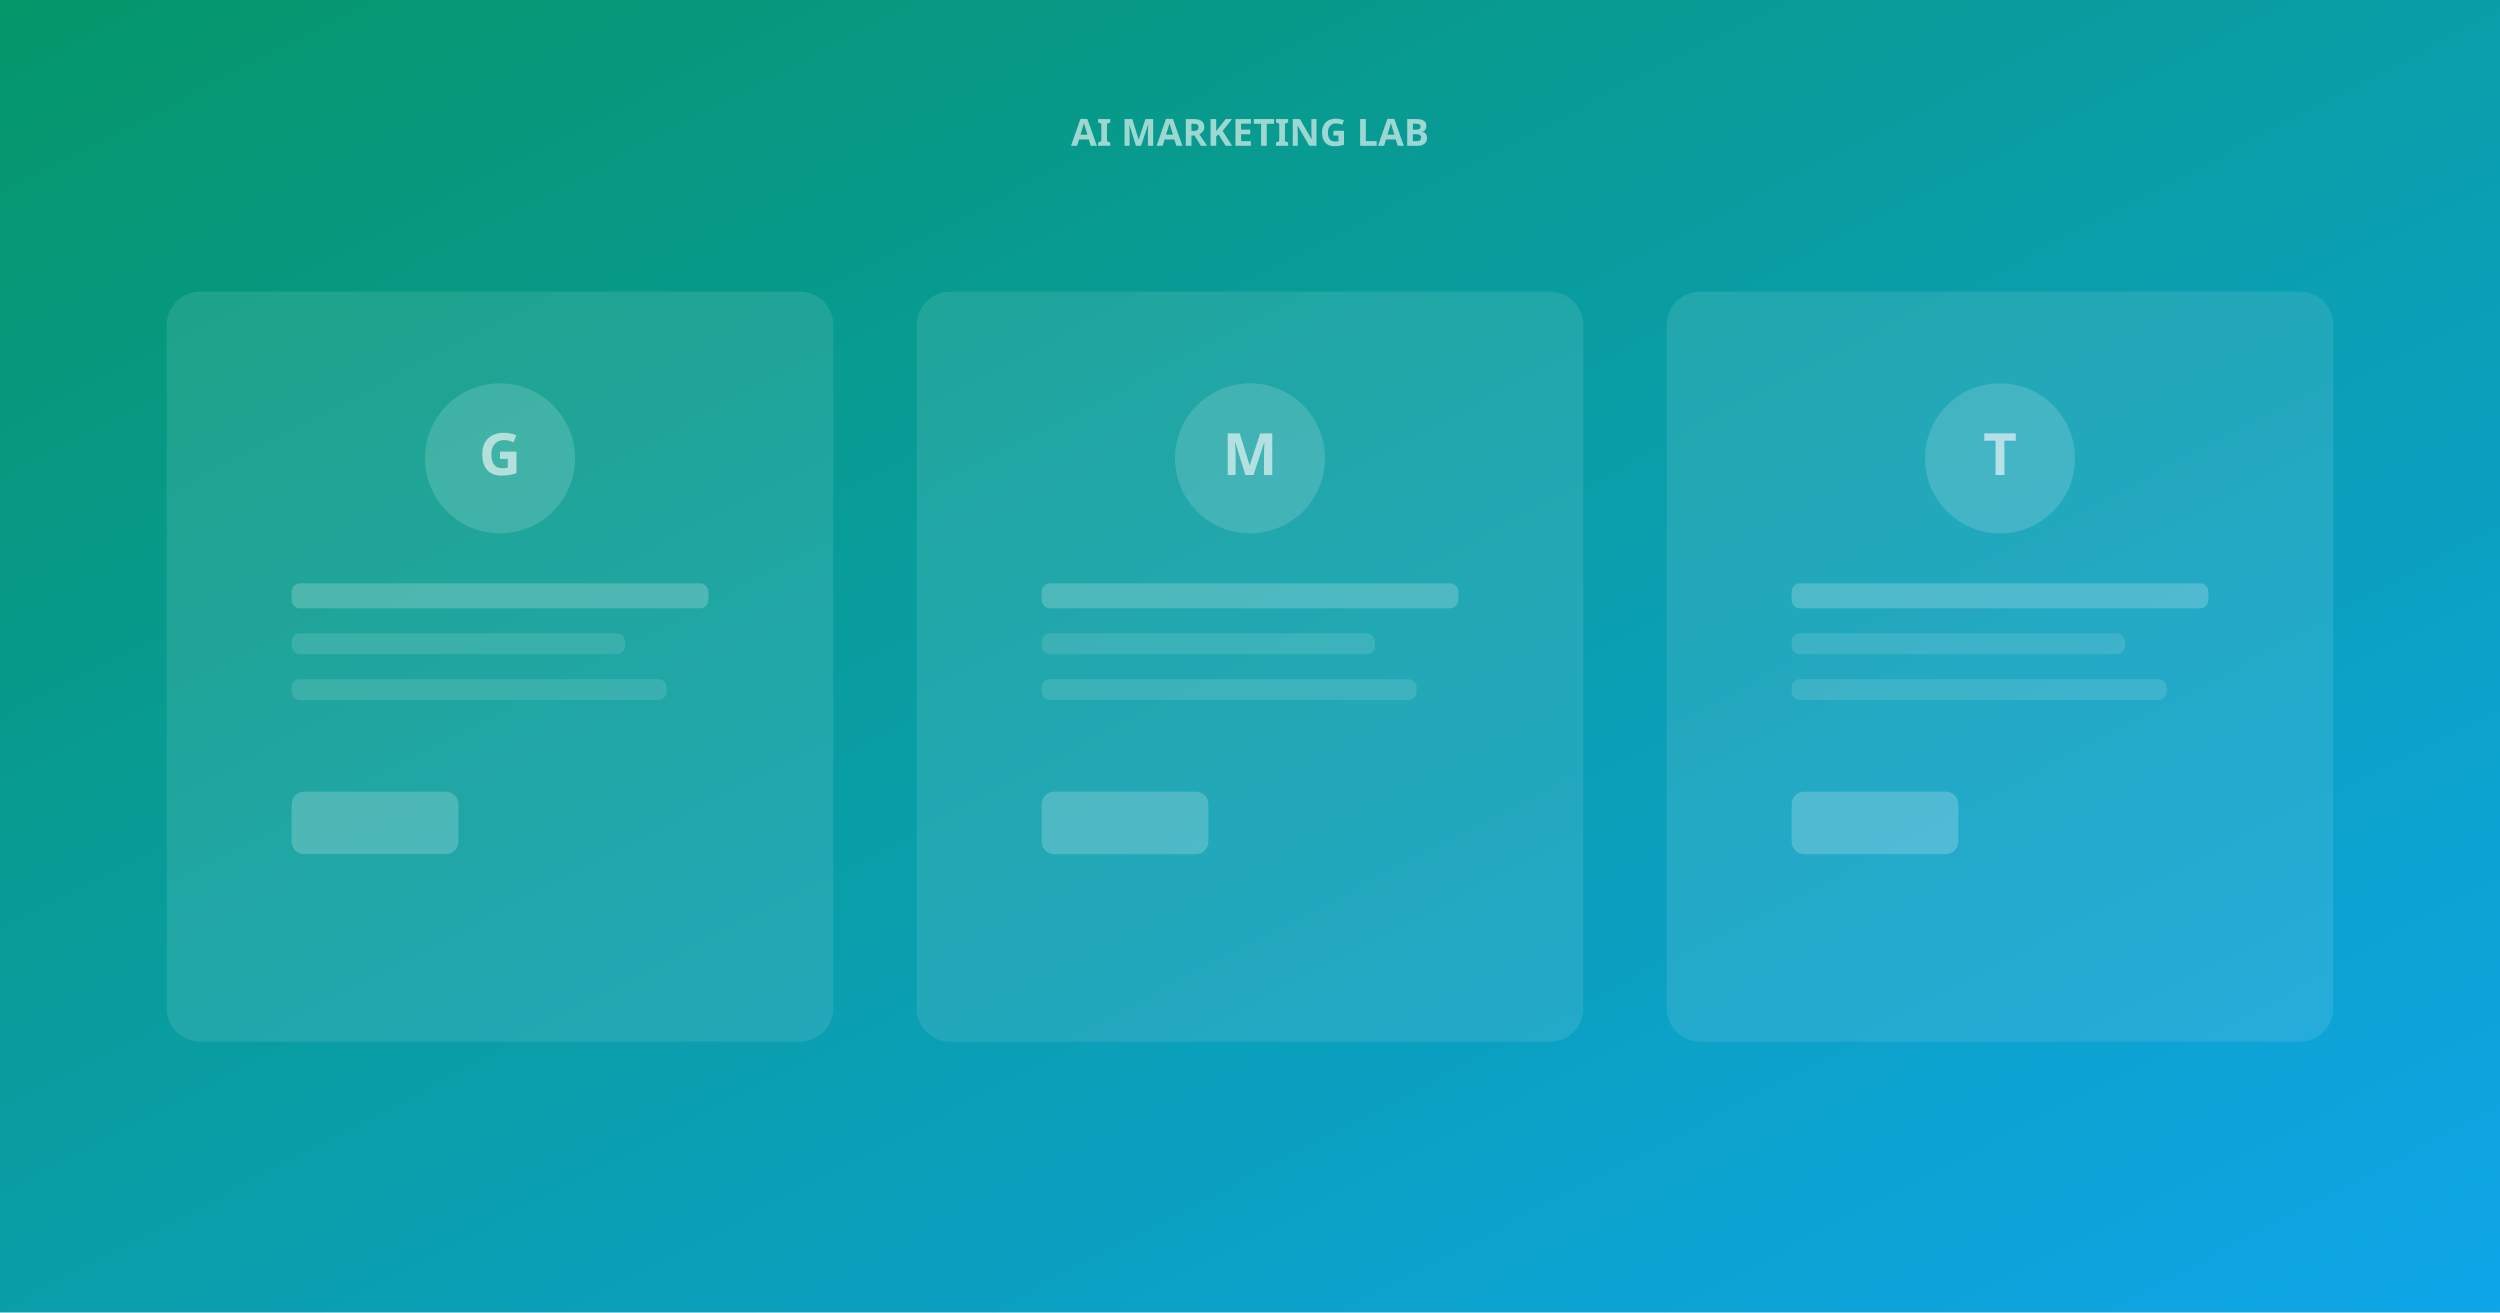
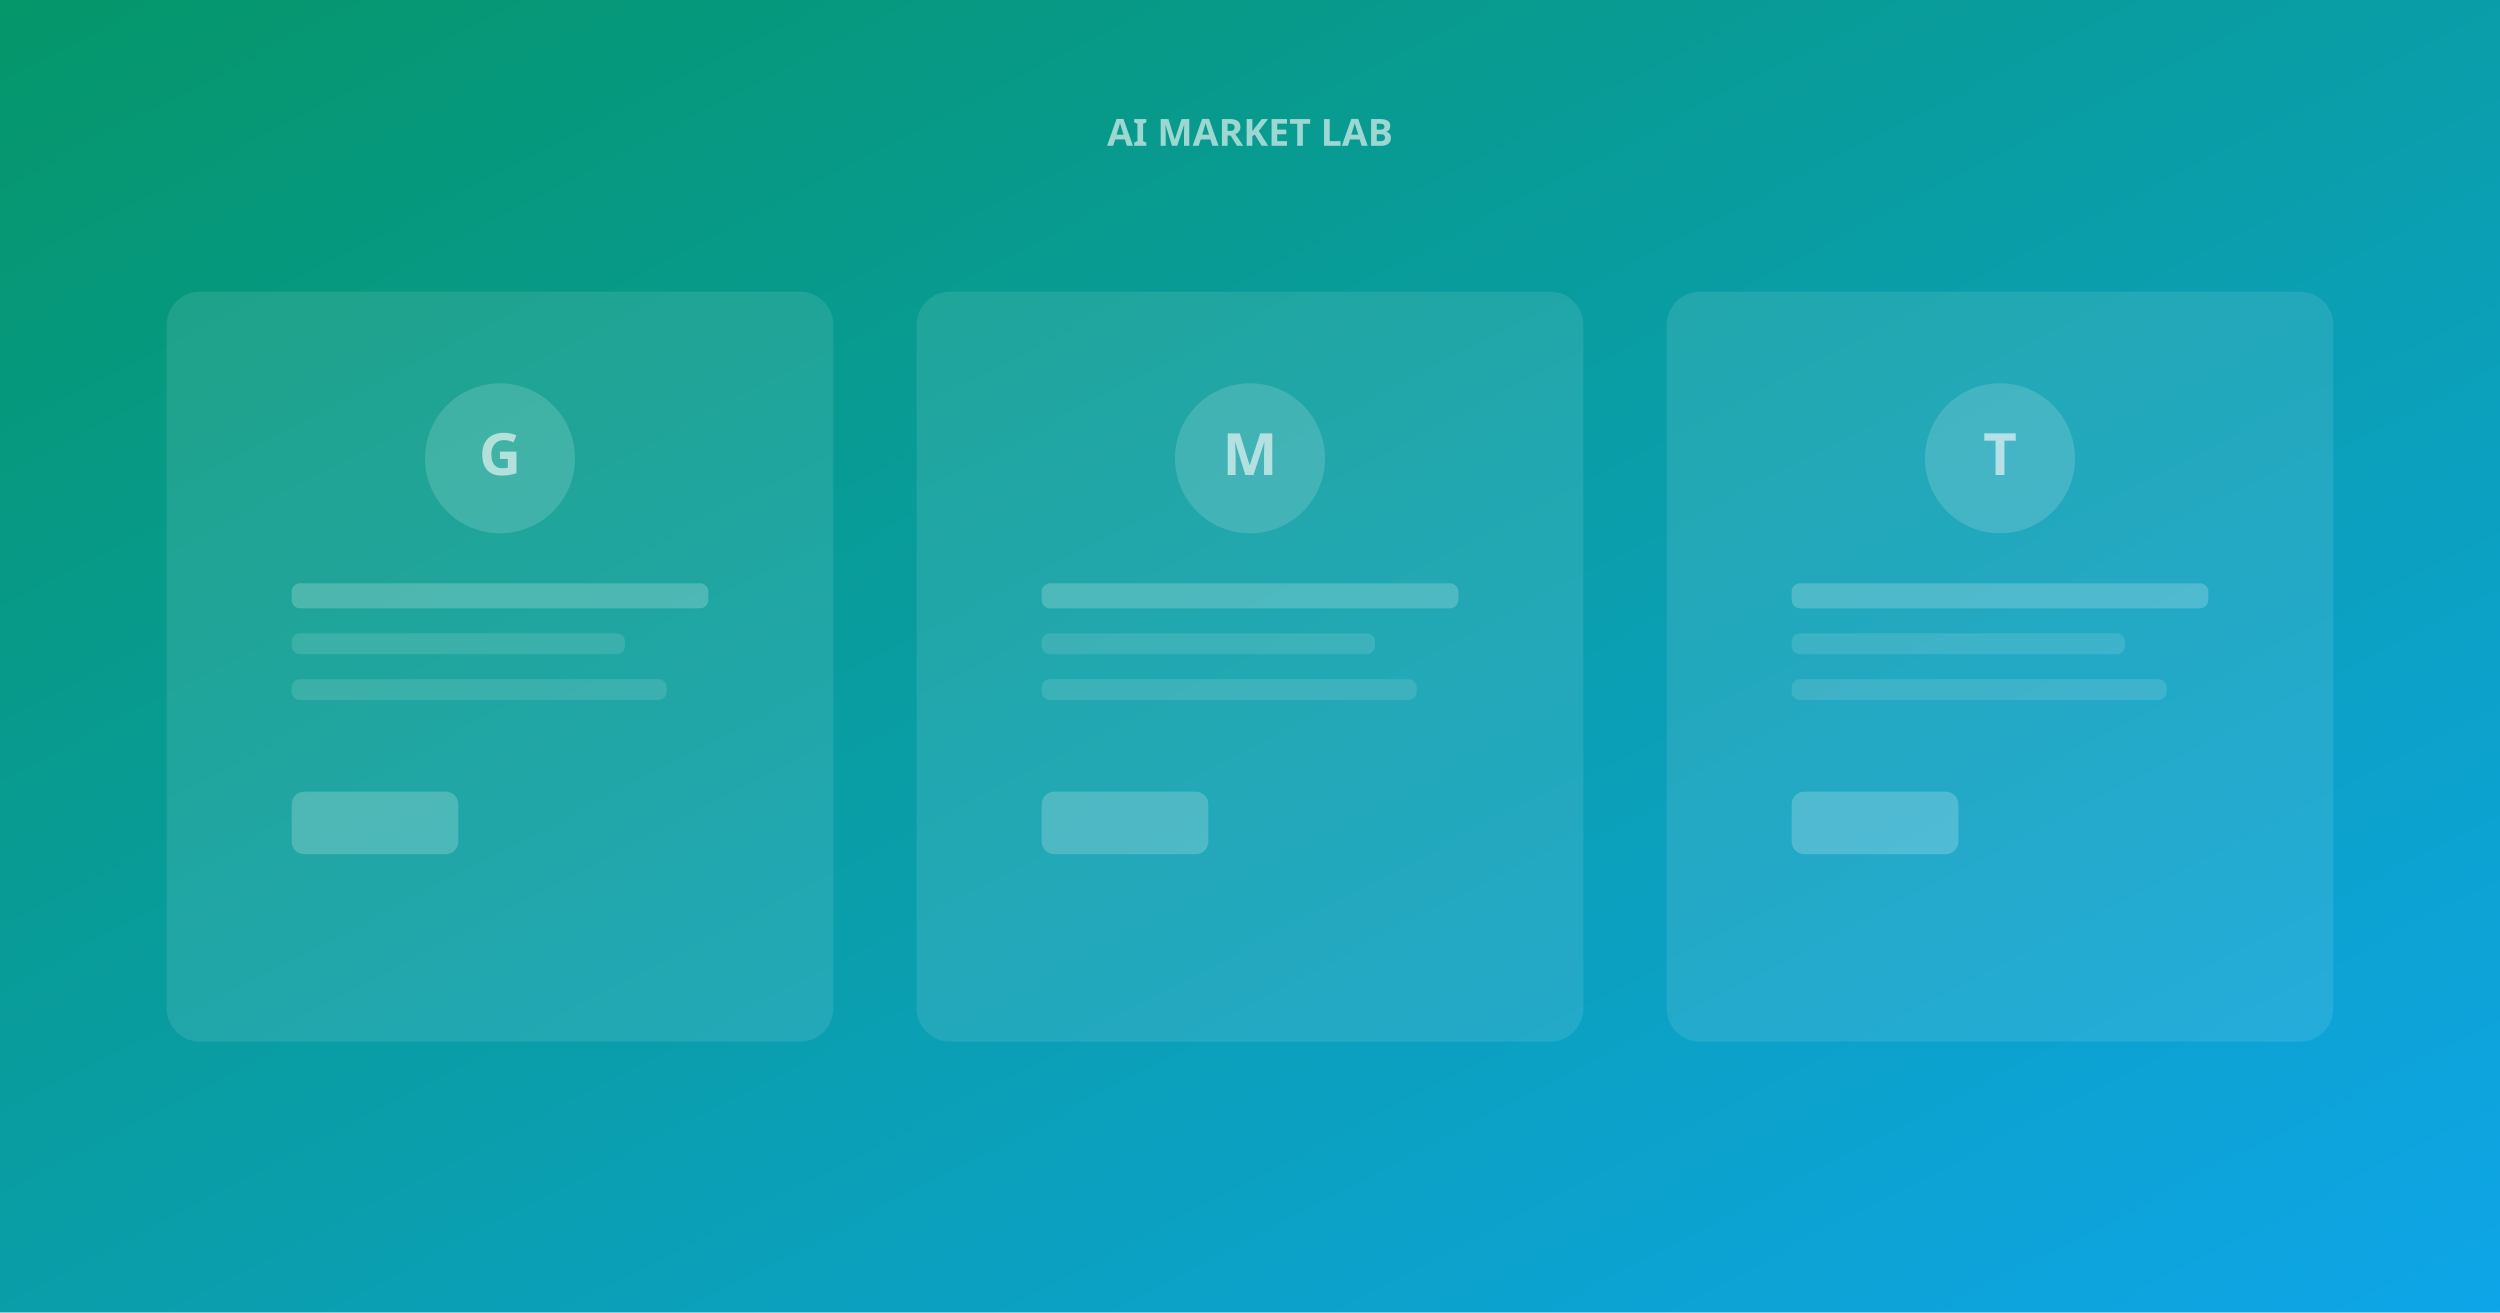
<svg xmlns="http://www.w3.org/2000/svg" width="1200" height="630" viewBox="0 0 1200 630">
  <defs>
    <linearGradient id="bg" x1="0%" y1="0%" x2="100%" y2="100%">
      <stop offset="0%" style="stop-color:#059669" />
      <stop offset="100%" style="stop-color:#0ea5e9" />
    </linearGradient>
  </defs>
  <rect width="1200" height="630" fill="url(#bg)" />
  <rect x="80" y="140" width="320" height="360" rx="16" fill="rgba(255,255,255,0.1)" />
  <rect x="440" y="140" width="320" height="360" rx="16" fill="rgba(255,255,255,0.1)" />
  <rect x="800" y="140" width="320" height="360" rx="16" fill="rgba(255,255,255,0.1)" />
  <circle cx="240" cy="220" r="36" fill="rgba(255,255,255,0.15)" />
  <text x="240" y="228" font-family="system-ui, sans-serif" font-size="28" font-weight="700" fill="rgba(255,255,255,0.6)" text-anchor="middle">G</text>
  <rect x="140" y="280" width="200" height="12" rx="4" fill="rgba(255,255,255,0.2)" />
  <rect x="140" y="304" width="160" height="10" rx="4" fill="rgba(255,255,255,0.12)" />
  <rect x="140" y="326" width="180" height="10" rx="4" fill="rgba(255,255,255,0.12)" />
  <rect x="140" y="380" width="80" height="30" rx="6" fill="rgba(255,255,255,0.2)" />
  <circle cx="600" cy="220" r="36" fill="rgba(255,255,255,0.15)" />
  <text x="600" y="228" font-family="system-ui, sans-serif" font-size="28" font-weight="700" fill="rgba(255,255,255,0.6)" text-anchor="middle">M</text>
  <rect x="500" y="280" width="200" height="12" rx="4" fill="rgba(255,255,255,0.2)" />
  <rect x="500" y="304" width="160" height="10" rx="4" fill="rgba(255,255,255,0.12)" />
  <rect x="500" y="326" width="180" height="10" rx="4" fill="rgba(255,255,255,0.12)" />
  <rect x="500" y="380" width="80" height="30" rx="6" fill="rgba(255,255,255,0.2)" />
  <circle cx="960" cy="220" r="36" fill="rgba(255,255,255,0.15)" />
  <text x="960" y="228" font-family="system-ui, sans-serif" font-size="28" font-weight="700" fill="rgba(255,255,255,0.6)" text-anchor="middle">T</text>
  <rect x="860" y="280" width="200" height="12" rx="4" fill="rgba(255,255,255,0.2)" />
  <rect x="860" y="304" width="160" height="10" rx="4" fill="rgba(255,255,255,0.12)" />
  <rect x="860" y="326" width="180" height="10" rx="4" fill="rgba(255,255,255,0.12)" />
  <rect x="860" y="380" width="80" height="30" rx="6" fill="rgba(255,255,255,0.2)" />
-   <text x="600" y="70" font-family="system-ui, sans-serif" font-size="18" font-weight="600" fill="rgba(255,255,255,0.6)" text-anchor="middle">AI MARKETING LAB</text>
+   <text x="600" y="70" font-family="system-ui, sans-serif" font-size="18" font-weight="600" fill="rgba(255,255,255,0.6)" text-anchor="middle">AI MARKET LAB</text>
</svg>
